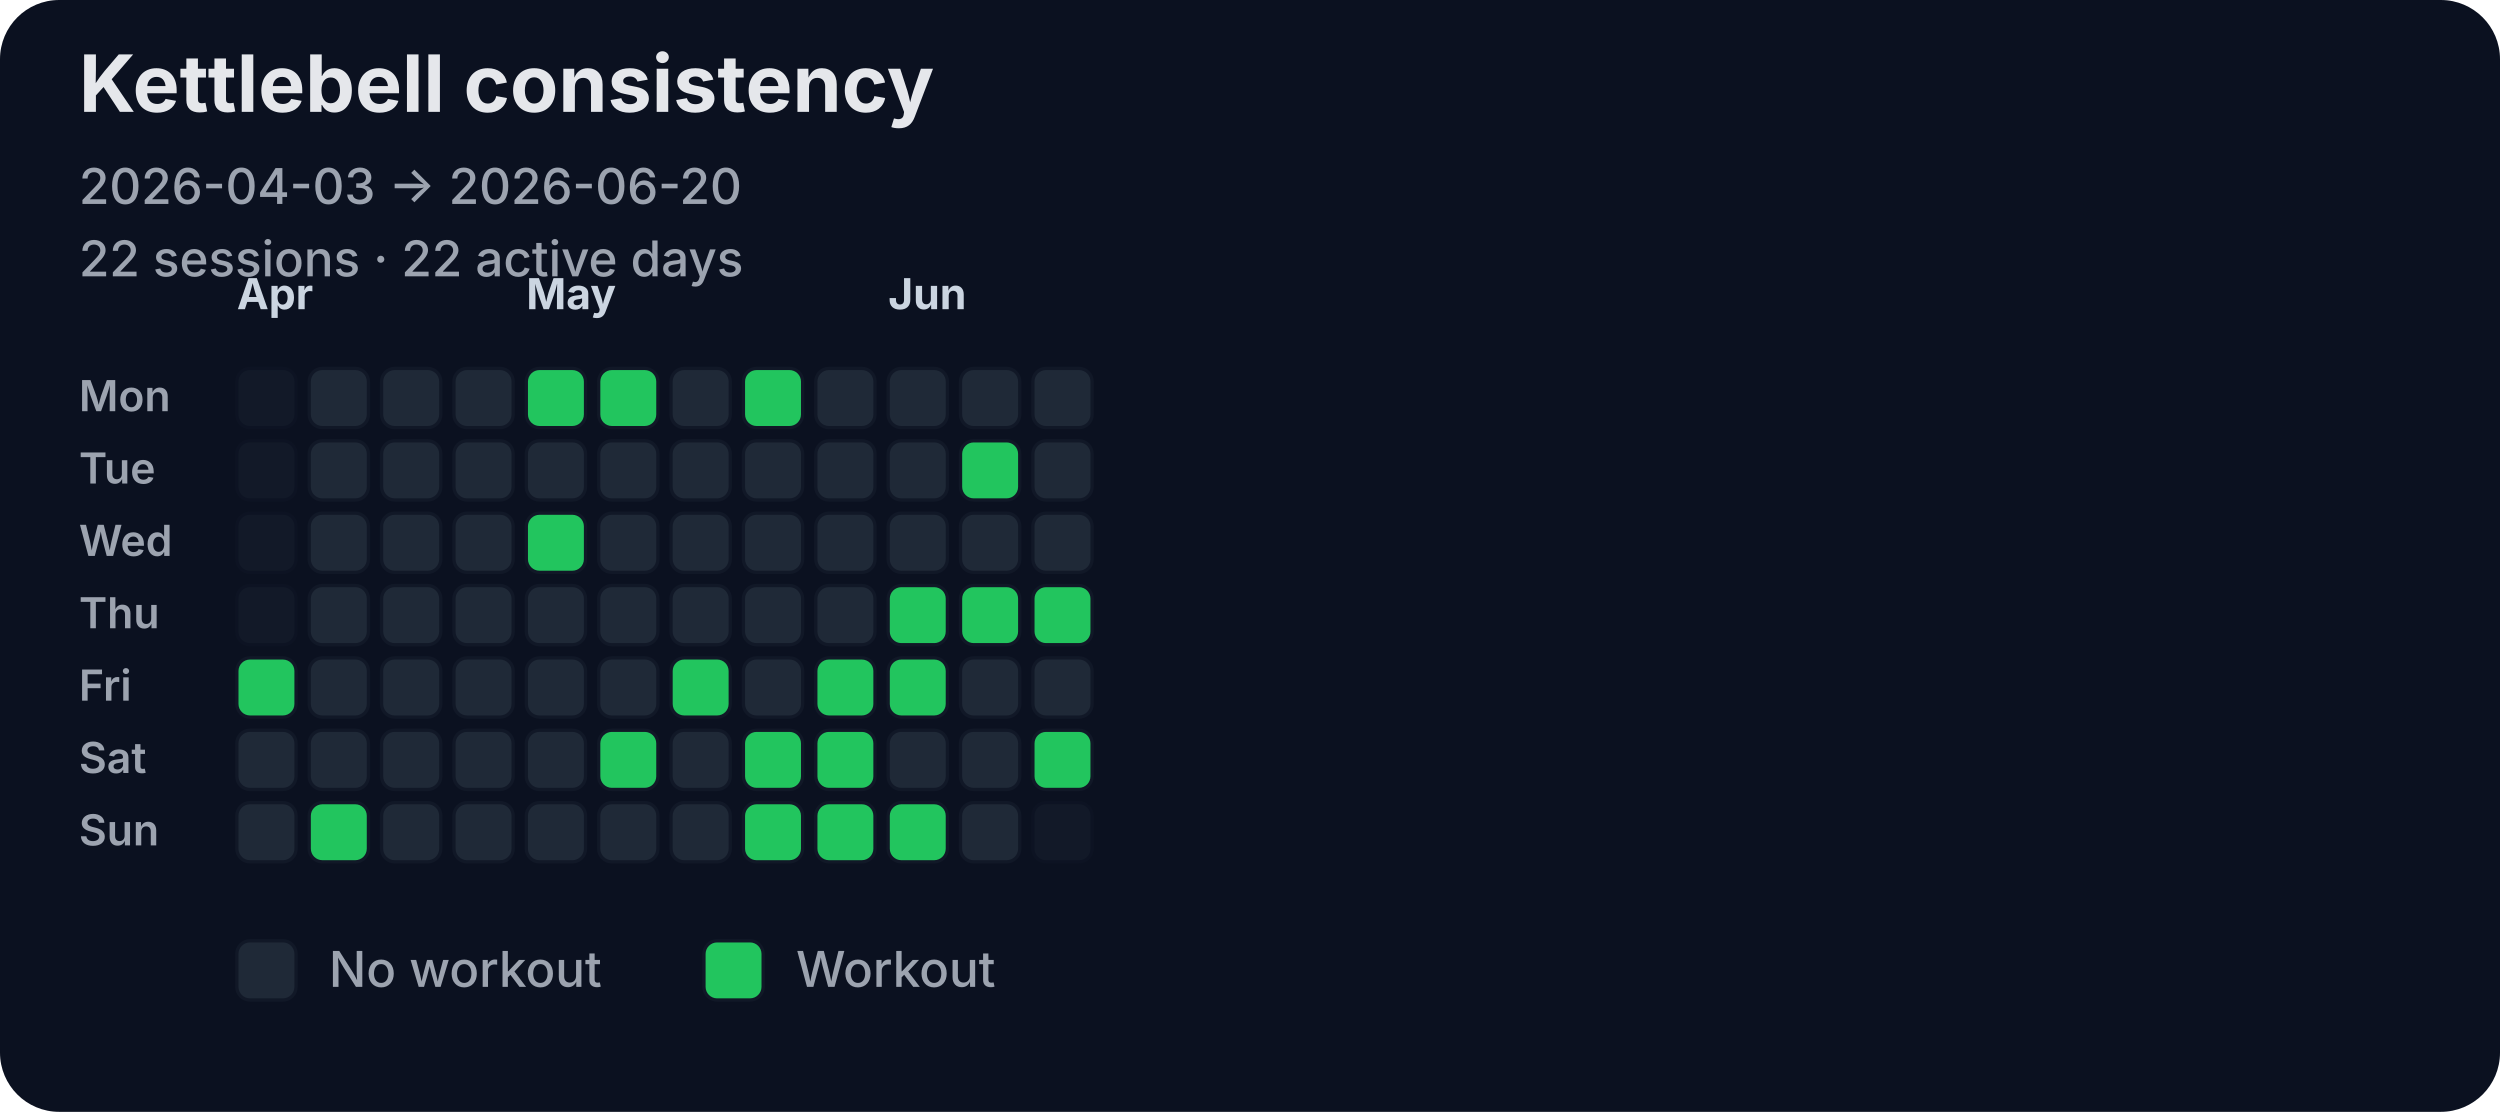
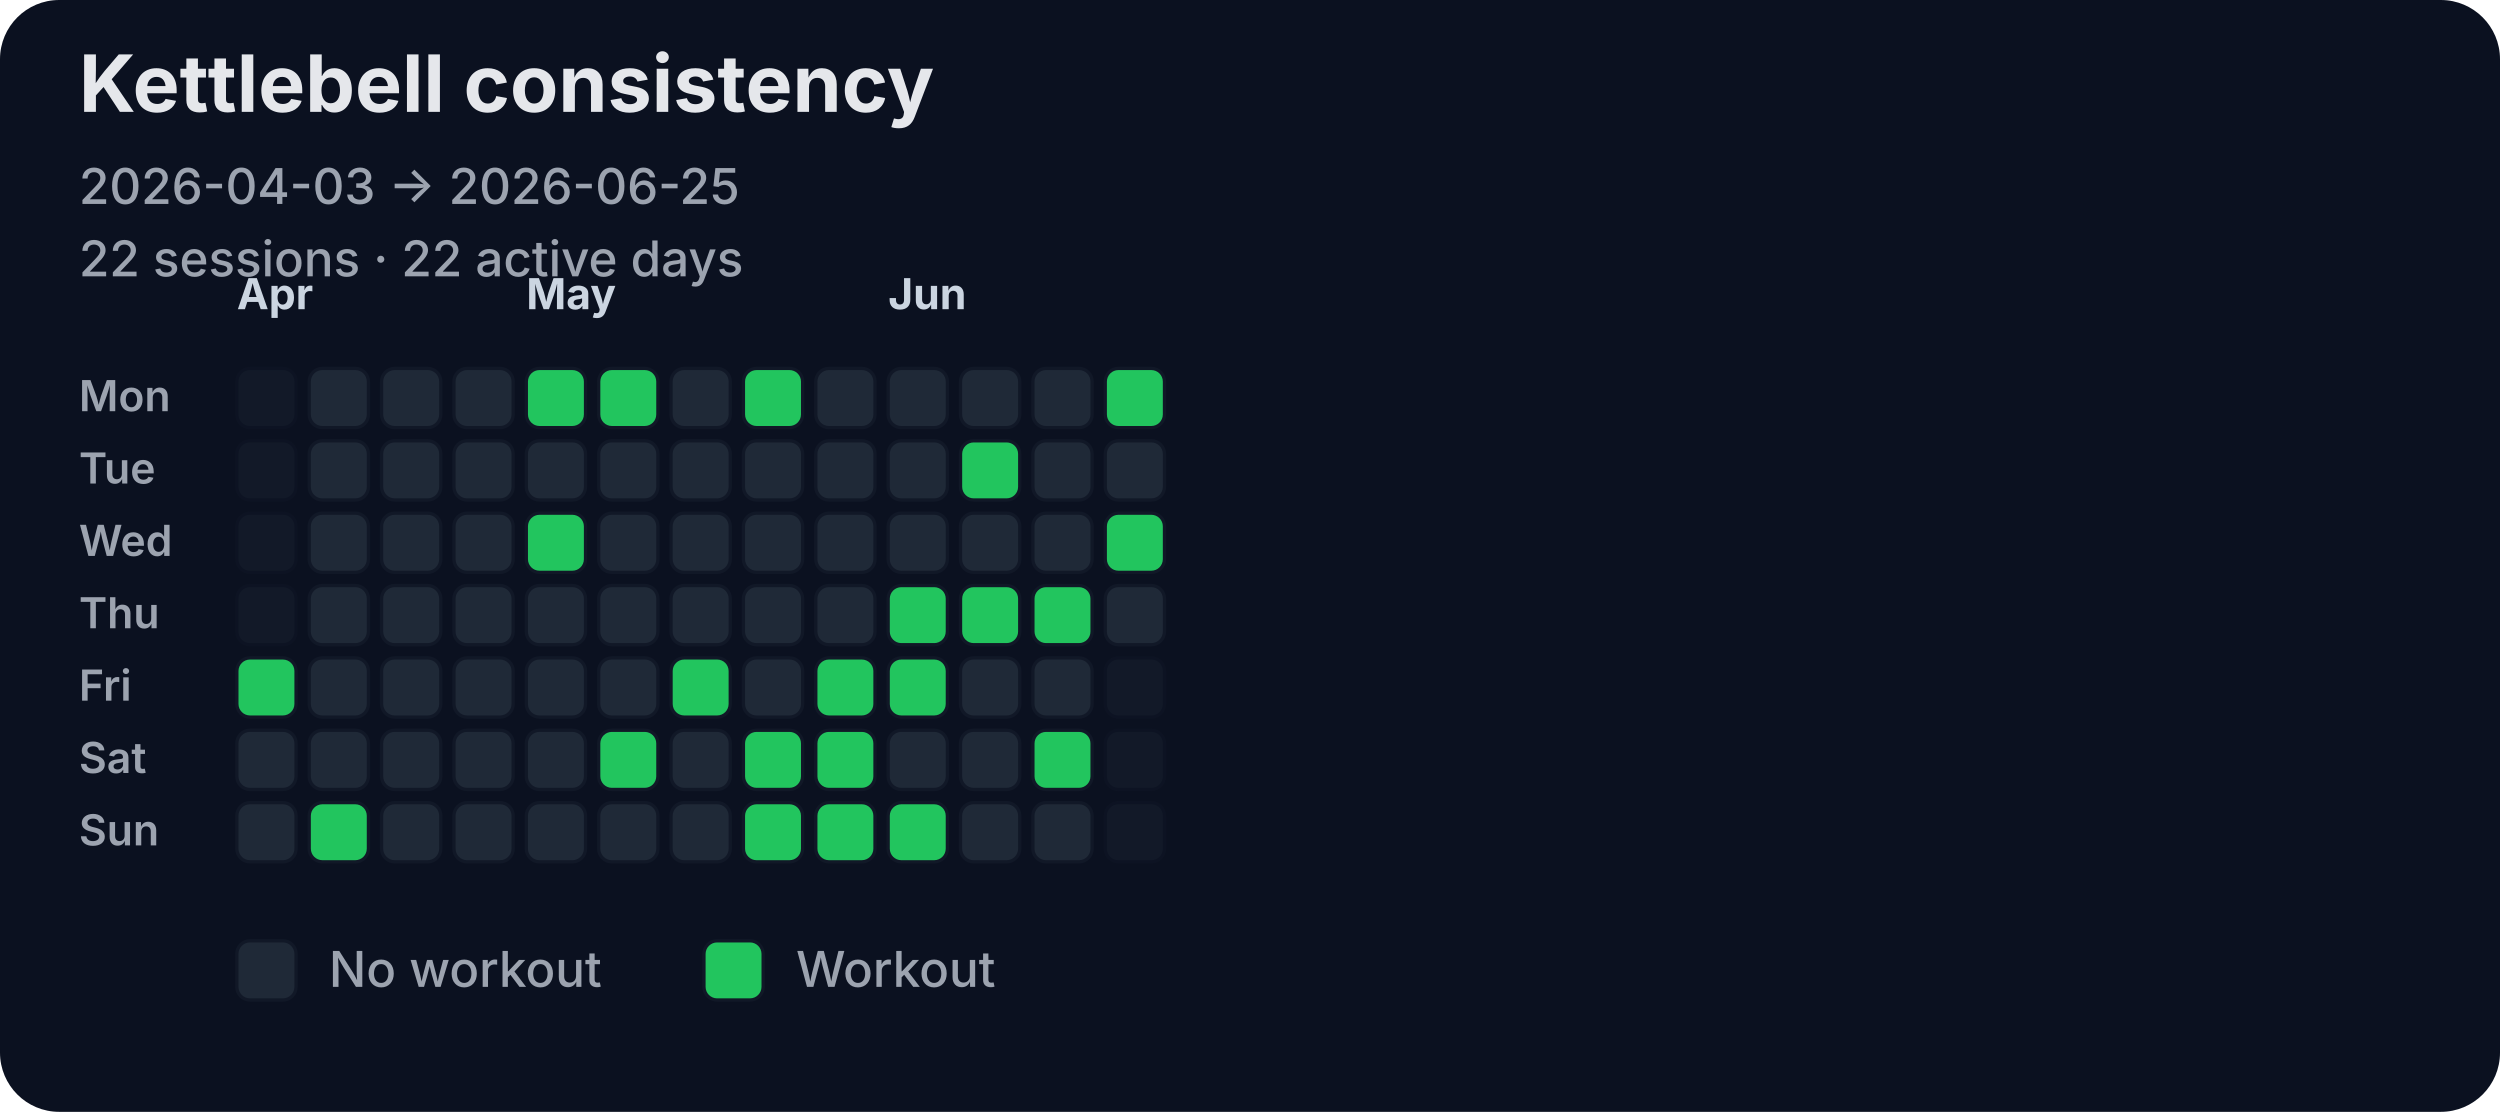
<svg xmlns="http://www.w3.org/2000/svg" width="760" height="338" viewBox="0 0 760 338" role="img" aria-labelledby="title desc">
  <style>.bg{fill:#0b1120}.text{fill:#e5e7eb;font:700 24px system-ui,-apple-system,Segoe UI,sans-serif}.muted{fill:#9ca3af;font:500 15px system-ui,-apple-system,Segoe UI,sans-serif}.tiny{fill:#9ca3af;font:600 13px system-ui,-apple-system,Segoe UI,sans-serif}.cell{stroke:#111827;stroke-width:1}.month{fill:#cbd5e1;font:700 13px system-ui,-apple-system,Segoe UI,sans-serif}</style>
  <rect class="bg" width="760" height="338" rx="18" />
  <text class="text" x="24" y="34">Kettlebell consistency</text>
-   <text class="muted" x="24" y="62">2026-04-03 → 2026-06-20</text>
+   <text class="muted" x="24" y="62">2026-04-03 → 2026-06-25</text>
  <text class="muted" x="24" y="84">22 sessions · 22 active days</text>
  <text class="month" x="72" y="94">Apr</text>
  <text class="month" x="160" y="94">May</text>
  <text class="month" x="270" y="94">Jun</text>
  <text class="tiny" x="24" y="125">Mon</text>
  <text class="tiny" x="24" y="147">Tue</text>
  <text class="tiny" x="24" y="169">Wed</text>
  <text class="tiny" x="24" y="191">Thu</text>
  <text class="tiny" x="24" y="213">Fri</text>
  <text class="tiny" x="24" y="235">Sat</text>
  <text class="tiny" x="24" y="257">Sun</text>
  <rect class="cell" x="72" y="112" width="18" height="18" rx="4" fill="#1f2937" opacity="0.35" />
  <rect class="cell" x="72" y="134" width="18" height="18" rx="4" fill="#1f2937" opacity="0.35" />
  <rect class="cell" x="72" y="156" width="18" height="18" rx="4" fill="#1f2937" opacity="0.35" />
  <rect class="cell" x="72" y="178" width="18" height="18" rx="4" fill="#1f2937" opacity="0.35" />
  <rect class="cell" x="72" y="200" width="18" height="18" rx="4" fill="#22c55e" opacity="1" />
  <rect class="cell" x="72" y="222" width="18" height="18" rx="4" fill="#1f2937" opacity="1" />
  <rect class="cell" x="72" y="244" width="18" height="18" rx="4" fill="#1f2937" opacity="1" />
  <rect class="cell" x="94" y="112" width="18" height="18" rx="4" fill="#1f2937" opacity="1" />
  <rect class="cell" x="94" y="134" width="18" height="18" rx="4" fill="#1f2937" opacity="1" />
  <rect class="cell" x="94" y="156" width="18" height="18" rx="4" fill="#1f2937" opacity="1" />
  <rect class="cell" x="94" y="178" width="18" height="18" rx="4" fill="#1f2937" opacity="1" />
  <rect class="cell" x="94" y="200" width="18" height="18" rx="4" fill="#1f2937" opacity="1" />
  <rect class="cell" x="94" y="222" width="18" height="18" rx="4" fill="#1f2937" opacity="1" />
  <rect class="cell" x="94" y="244" width="18" height="18" rx="4" fill="#22c55e" opacity="1" />
  <rect class="cell" x="116" y="112" width="18" height="18" rx="4" fill="#1f2937" opacity="1" />
  <rect class="cell" x="116" y="134" width="18" height="18" rx="4" fill="#1f2937" opacity="1" />
  <rect class="cell" x="116" y="156" width="18" height="18" rx="4" fill="#1f2937" opacity="1" />
  <rect class="cell" x="116" y="178" width="18" height="18" rx="4" fill="#1f2937" opacity="1" />
  <rect class="cell" x="116" y="200" width="18" height="18" rx="4" fill="#1f2937" opacity="1" />
  <rect class="cell" x="116" y="222" width="18" height="18" rx="4" fill="#1f2937" opacity="1" />
  <rect class="cell" x="116" y="244" width="18" height="18" rx="4" fill="#1f2937" opacity="1" />
  <rect class="cell" x="138" y="112" width="18" height="18" rx="4" fill="#1f2937" opacity="1" />
  <rect class="cell" x="138" y="134" width="18" height="18" rx="4" fill="#1f2937" opacity="1" />
  <rect class="cell" x="138" y="156" width="18" height="18" rx="4" fill="#1f2937" opacity="1" />
  <rect class="cell" x="138" y="178" width="18" height="18" rx="4" fill="#1f2937" opacity="1" />
  <rect class="cell" x="138" y="200" width="18" height="18" rx="4" fill="#1f2937" opacity="1" />
  <rect class="cell" x="138" y="222" width="18" height="18" rx="4" fill="#1f2937" opacity="1" />
  <rect class="cell" x="138" y="244" width="18" height="18" rx="4" fill="#1f2937" opacity="1" />
  <rect class="cell" x="160" y="112" width="18" height="18" rx="4" fill="#22c55e" opacity="1" />
  <rect class="cell" x="160" y="134" width="18" height="18" rx="4" fill="#1f2937" opacity="1" />
  <rect class="cell" x="160" y="156" width="18" height="18" rx="4" fill="#22c55e" opacity="1" />
  <rect class="cell" x="160" y="178" width="18" height="18" rx="4" fill="#1f2937" opacity="1" />
  <rect class="cell" x="160" y="200" width="18" height="18" rx="4" fill="#1f2937" opacity="1" />
  <rect class="cell" x="160" y="222" width="18" height="18" rx="4" fill="#1f2937" opacity="1" />
  <rect class="cell" x="160" y="244" width="18" height="18" rx="4" fill="#1f2937" opacity="1" />
  <rect class="cell" x="182" y="112" width="18" height="18" rx="4" fill="#22c55e" opacity="1" />
  <rect class="cell" x="182" y="134" width="18" height="18" rx="4" fill="#1f2937" opacity="1" />
  <rect class="cell" x="182" y="156" width="18" height="18" rx="4" fill="#1f2937" opacity="1" />
  <rect class="cell" x="182" y="178" width="18" height="18" rx="4" fill="#1f2937" opacity="1" />
  <rect class="cell" x="182" y="200" width="18" height="18" rx="4" fill="#1f2937" opacity="1" />
  <rect class="cell" x="182" y="222" width="18" height="18" rx="4" fill="#22c55e" opacity="1" />
  <rect class="cell" x="182" y="244" width="18" height="18" rx="4" fill="#1f2937" opacity="1" />
  <rect class="cell" x="204" y="112" width="18" height="18" rx="4" fill="#1f2937" opacity="1" />
  <rect class="cell" x="204" y="134" width="18" height="18" rx="4" fill="#1f2937" opacity="1" />
  <rect class="cell" x="204" y="156" width="18" height="18" rx="4" fill="#1f2937" opacity="1" />
  <rect class="cell" x="204" y="178" width="18" height="18" rx="4" fill="#1f2937" opacity="1" />
  <rect class="cell" x="204" y="200" width="18" height="18" rx="4" fill="#22c55e" opacity="1" />
  <rect class="cell" x="204" y="222" width="18" height="18" rx="4" fill="#1f2937" opacity="1" />
  <rect class="cell" x="204" y="244" width="18" height="18" rx="4" fill="#1f2937" opacity="1" />
  <rect class="cell" x="226" y="112" width="18" height="18" rx="4" fill="#22c55e" opacity="1" />
  <rect class="cell" x="226" y="134" width="18" height="18" rx="4" fill="#1f2937" opacity="1" />
  <rect class="cell" x="226" y="156" width="18" height="18" rx="4" fill="#1f2937" opacity="1" />
  <rect class="cell" x="226" y="178" width="18" height="18" rx="4" fill="#1f2937" opacity="1" />
  <rect class="cell" x="226" y="200" width="18" height="18" rx="4" fill="#1f2937" opacity="1" />
  <rect class="cell" x="226" y="222" width="18" height="18" rx="4" fill="#22c55e" opacity="1" />
  <rect class="cell" x="226" y="244" width="18" height="18" rx="4" fill="#22c55e" opacity="1" />
  <rect class="cell" x="248" y="112" width="18" height="18" rx="4" fill="#1f2937" opacity="1" />
  <rect class="cell" x="248" y="134" width="18" height="18" rx="4" fill="#1f2937" opacity="1" />
  <rect class="cell" x="248" y="156" width="18" height="18" rx="4" fill="#1f2937" opacity="1" />
  <rect class="cell" x="248" y="178" width="18" height="18" rx="4" fill="#1f2937" opacity="1" />
  <rect class="cell" x="248" y="200" width="18" height="18" rx="4" fill="#22c55e" opacity="1" />
  <rect class="cell" x="248" y="222" width="18" height="18" rx="4" fill="#22c55e" opacity="1" />
  <rect class="cell" x="248" y="244" width="18" height="18" rx="4" fill="#22c55e" opacity="1" />
  <rect class="cell" x="270" y="112" width="18" height="18" rx="4" fill="#1f2937" opacity="1" />
  <rect class="cell" x="270" y="134" width="18" height="18" rx="4" fill="#1f2937" opacity="1" />
  <rect class="cell" x="270" y="156" width="18" height="18" rx="4" fill="#1f2937" opacity="1" />
  <rect class="cell" x="270" y="178" width="18" height="18" rx="4" fill="#22c55e" opacity="1" />
  <rect class="cell" x="270" y="200" width="18" height="18" rx="4" fill="#22c55e" opacity="1" />
  <rect class="cell" x="270" y="222" width="18" height="18" rx="4" fill="#1f2937" opacity="1" />
  <rect class="cell" x="270" y="244" width="18" height="18" rx="4" fill="#22c55e" opacity="1" />
  <rect class="cell" x="292" y="112" width="18" height="18" rx="4" fill="#1f2937" opacity="1" />
  <rect class="cell" x="292" y="134" width="18" height="18" rx="4" fill="#22c55e" opacity="1" />
  <rect class="cell" x="292" y="156" width="18" height="18" rx="4" fill="#1f2937" opacity="1" />
  <rect class="cell" x="292" y="178" width="18" height="18" rx="4" fill="#22c55e" opacity="1" />
  <rect class="cell" x="292" y="200" width="18" height="18" rx="4" fill="#1f2937" opacity="1" />
  <rect class="cell" x="292" y="222" width="18" height="18" rx="4" fill="#1f2937" opacity="1" />
  <rect class="cell" x="292" y="244" width="18" height="18" rx="4" fill="#1f2937" opacity="1" />
  <rect class="cell" x="314" y="112" width="18" height="18" rx="4" fill="#1f2937" opacity="1" />
  <rect class="cell" x="314" y="134" width="18" height="18" rx="4" fill="#1f2937" opacity="1" />
  <rect class="cell" x="314" y="156" width="18" height="18" rx="4" fill="#1f2937" opacity="1" />
  <rect class="cell" x="314" y="178" width="18" height="18" rx="4" fill="#22c55e" opacity="1" />
  <rect class="cell" x="314" y="200" width="18" height="18" rx="4" fill="#1f2937" opacity="1" />
  <rect class="cell" x="314" y="222" width="18" height="18" rx="4" fill="#22c55e" opacity="1" />
-   <rect class="cell" x="314" y="244" width="18" height="18" rx="4" fill="#1f2937" opacity="0.35" />
+   <rect class="cell" x="314" y="244" width="18" height="18" rx="4" fill="#1f2937" opacity="1" />
+   <rect class="cell" x="336" y="112" width="18" height="18" rx="4" fill="#22c55e" opacity="1" />
+   <rect class="cell" x="336" y="134" width="18" height="18" rx="4" fill="#1f2937" opacity="1" />
+   <rect class="cell" x="336" y="156" width="18" height="18" rx="4" fill="#22c55e" opacity="1" />
+   <rect class="cell" x="336" y="178" width="18" height="18" rx="4" fill="#1f2937" opacity="1" />
+   <rect class="cell" x="336" y="200" width="18" height="18" rx="4" fill="#1f2937" opacity="0.35" />
+   <rect class="cell" x="336" y="222" width="18" height="18" rx="4" fill="#1f2937" opacity="0.35" />
+   <rect class="cell" x="336" y="244" width="18" height="18" rx="4" fill="#1f2937" opacity="0.35" />
  <rect class="cell" x="72" y="286" width="18" height="18" rx="4" fill="#1f2937" />
  <text class="muted" x="100" y="300">No workout</text>
  <rect class="cell" x="214" y="286" width="18" height="18" rx="4" fill="#22c55e" />
  <text class="muted" x="242" y="300">Workout</text>
</svg>
